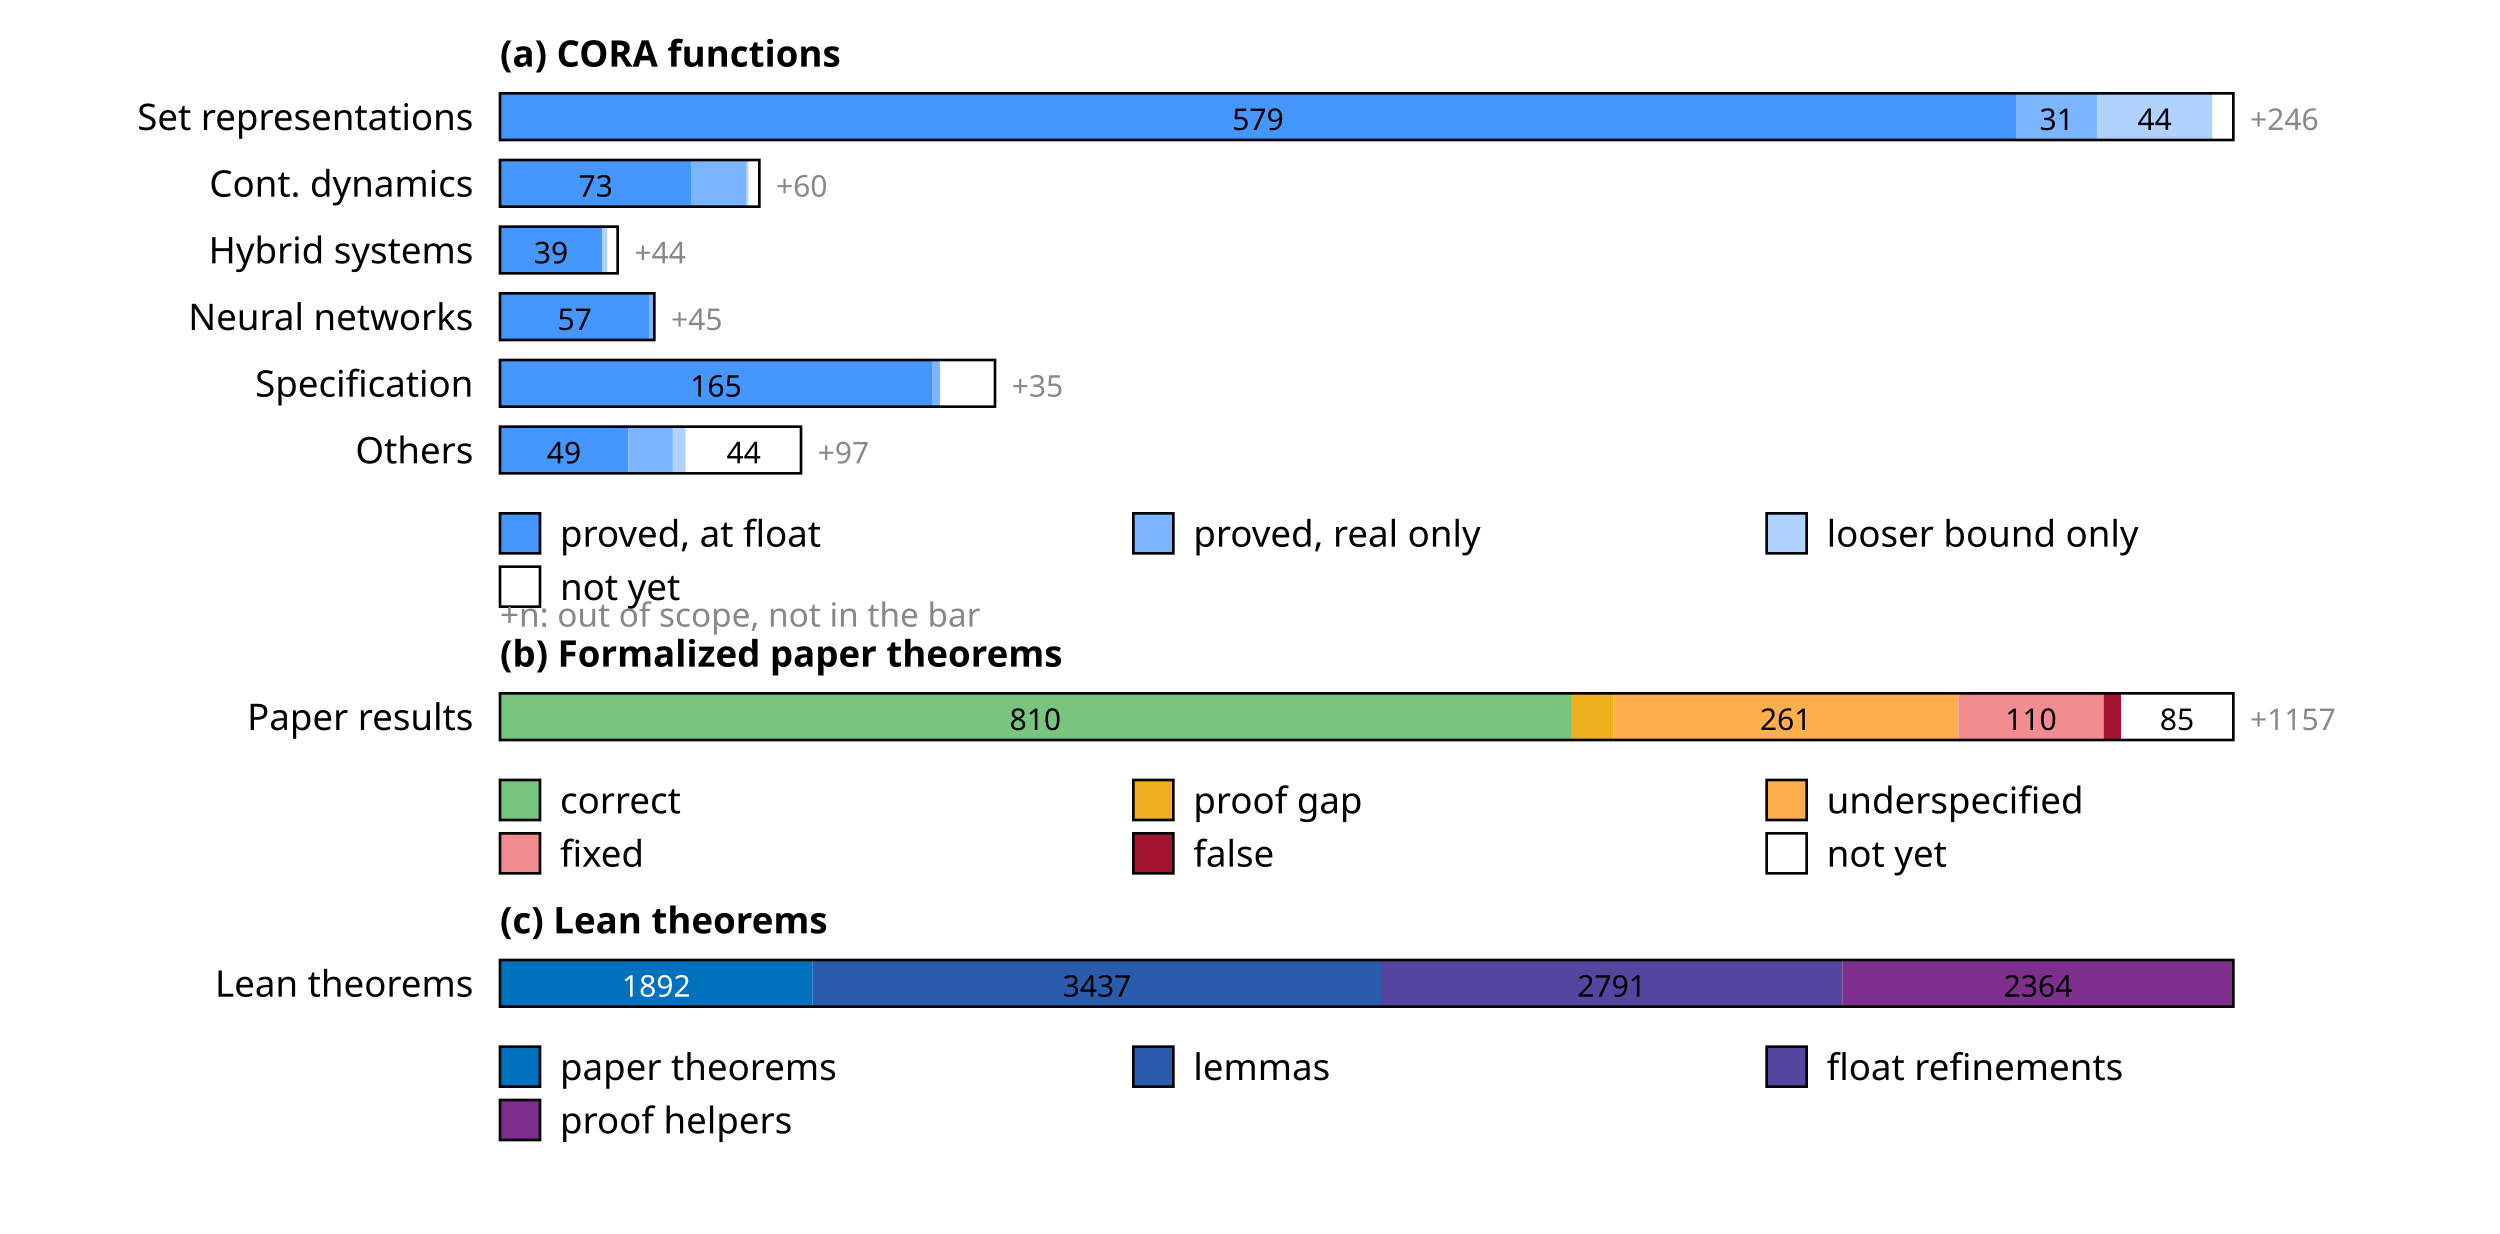
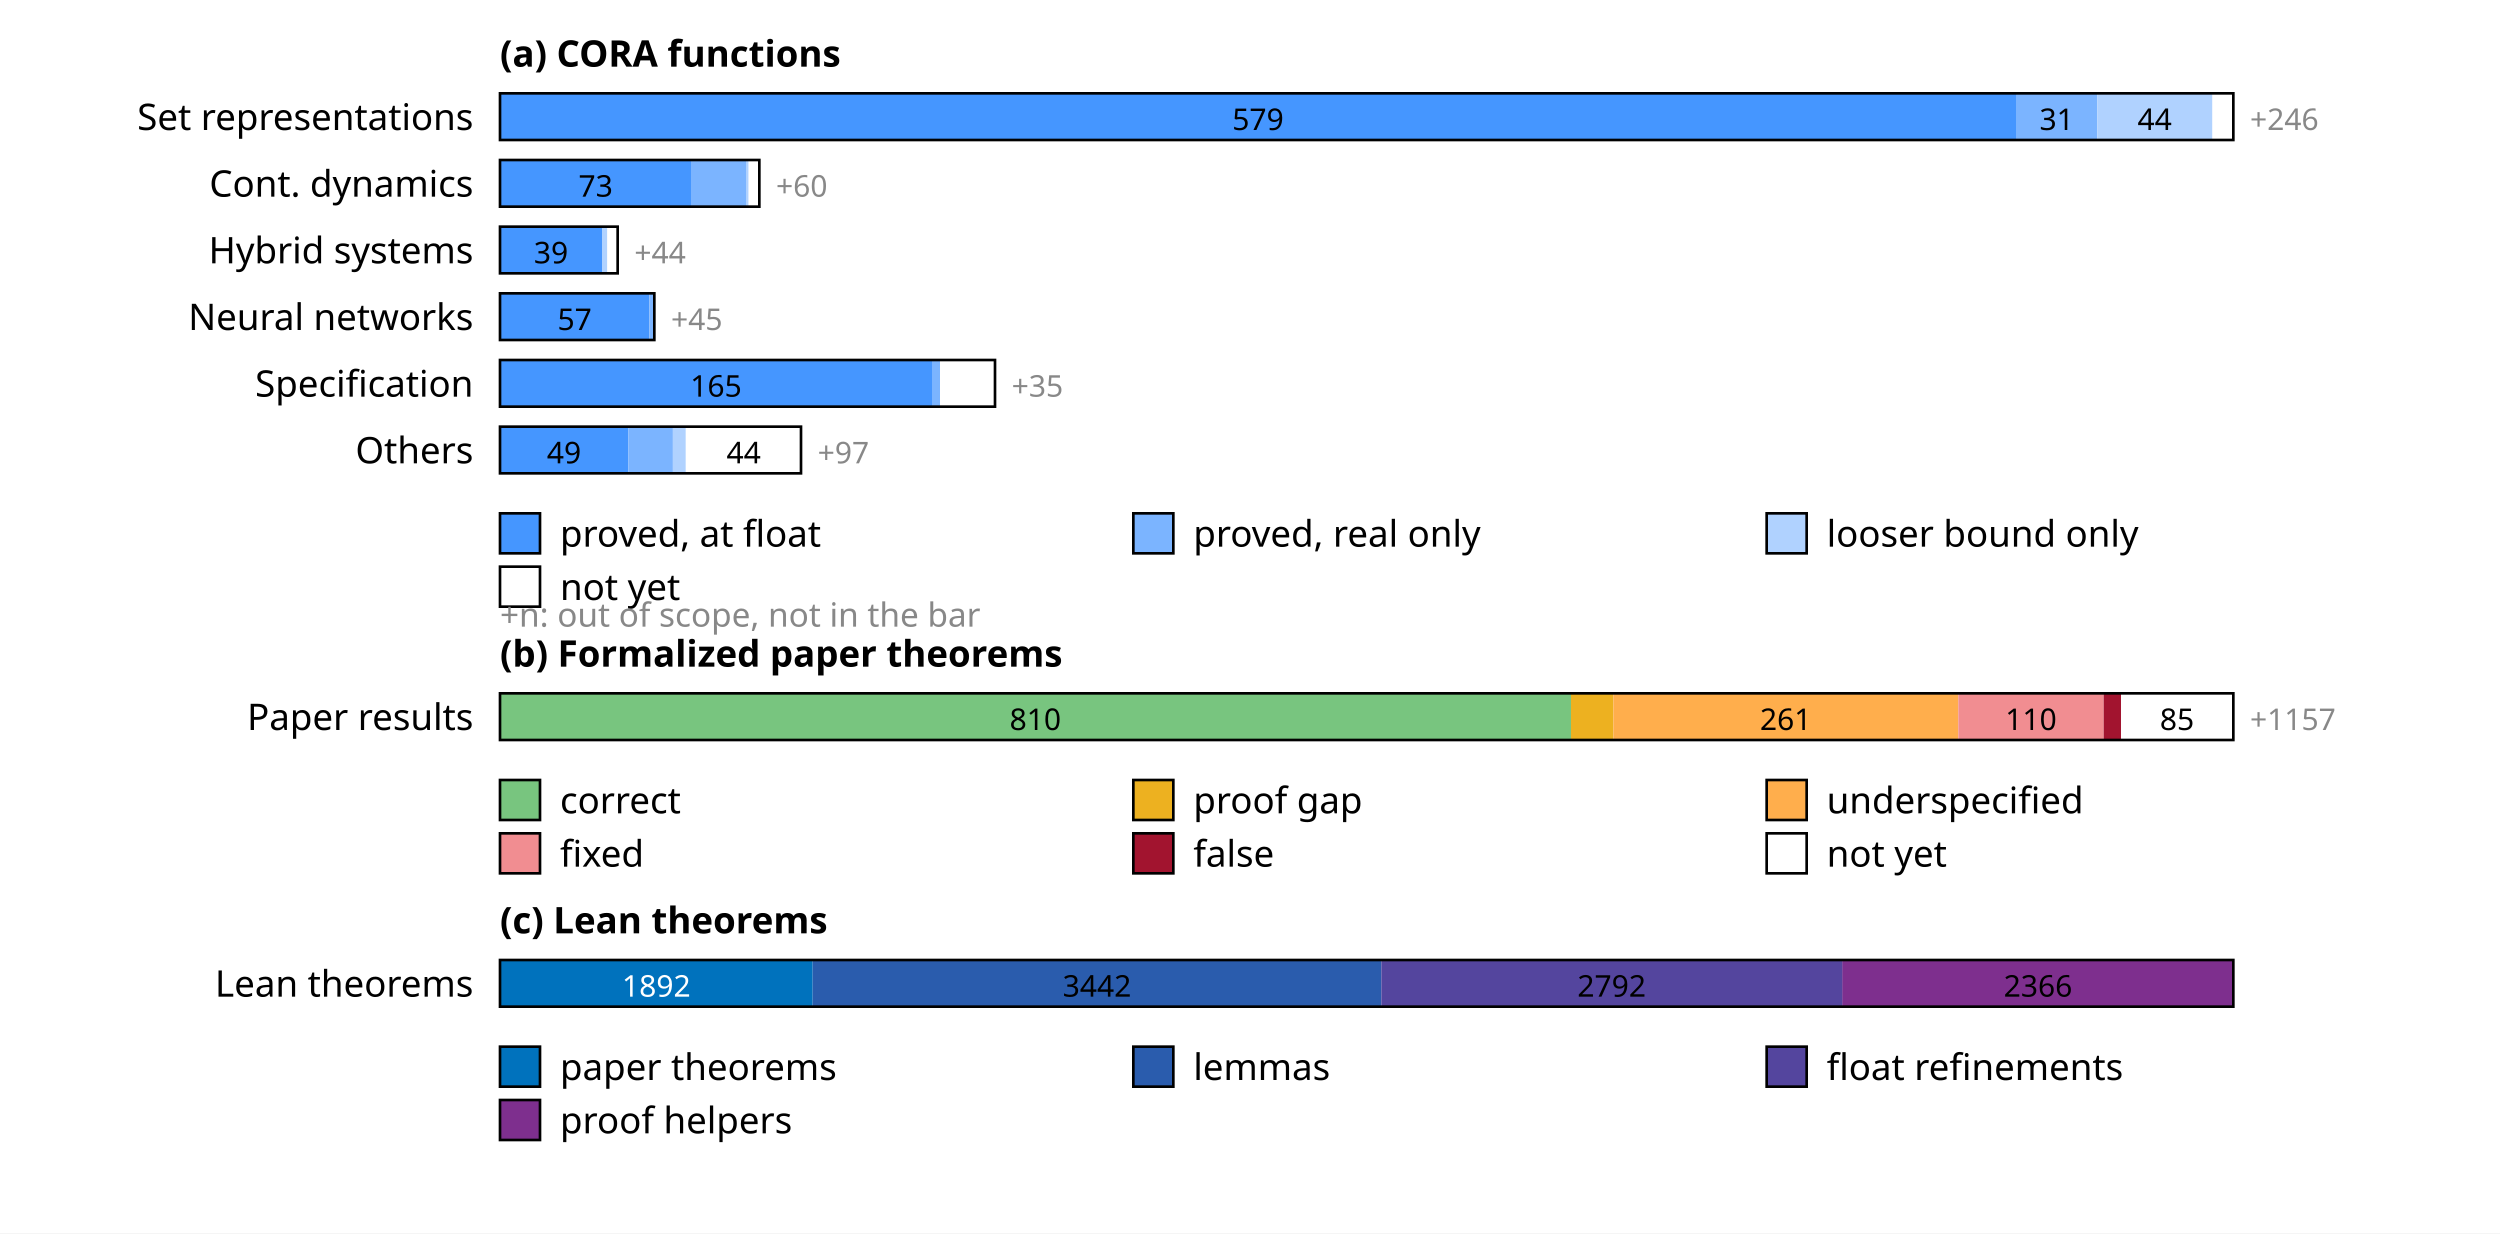
<svg xmlns="http://www.w3.org/2000/svg" width="750" height="370" font-family="sans-serif" font-size="11">
  <rect width="100%" height="100%" fill="white" />
  <text x="150" y="20" font-weight="bold">(a) CORA functions</text>
  <text x="142" y="39" text-anchor="end">Set representations</text>
  <rect x="150.0" y="28" width="454.8" height="14" fill="rgb(69,150,255)" />
  <text x="377.4" y="39" text-anchor="middle" font-size="9" fill="#000">579</text>
  <rect x="604.8" y="28" width="24.4" height="14" fill="rgb(123,180,255)" />
  <text x="617.0" y="39" text-anchor="middle" font-size="9" fill="#000">31</text>
  <rect x="629.2" y="28" width="34.6" height="14" fill="rgb(176,210,255)" />
  <text x="646.4" y="39" text-anchor="middle" font-size="9" fill="#000">44</text>
  <rect x="663.7" y="28" width="6.3" height="14" fill="rgb(255,255,255)" />
  <rect x="150" y="28" width="520.0" height="14" fill="none" stroke="#000" stroke-width="0.8" />
  <text x="675.0" y="39" font-size="9" fill="#888">+246</text>
  <text x="142" y="59" text-anchor="end">Cont. dynamics</text>
  <rect x="150.0" y="48" width="57.3" height="14" fill="rgb(69,150,255)" />
  <text x="178.7" y="59" text-anchor="middle" font-size="9" fill="#000">73</text>
  <rect x="207.3" y="48" width="16.5" height="14" fill="rgb(123,180,255)" />
  <rect x="223.8" y="48" width="0.8" height="14" fill="rgb(176,210,255)" />
  <rect x="224.6" y="48" width="3.1" height="14" fill="rgb(255,255,255)" />
  <rect x="150" y="48" width="77.8" height="14" fill="none" stroke="#000" stroke-width="0.8" />
  <text x="232.8" y="59" font-size="9" fill="#888">+60</text>
  <text x="142" y="79" text-anchor="end">Hybrid systems</text>
  <rect x="150.0" y="68" width="30.6" height="14" fill="rgb(69,150,255)" />
  <text x="165.3" y="79" text-anchor="middle" font-size="9" fill="#000">39</text>
  <rect x="180.6" y="68" width="1.6" height="14" fill="rgb(176,210,255)" />
  <rect x="182.2" y="68" width="3.1" height="14" fill="rgb(255,255,255)" />
  <rect x="150" y="68" width="35.3" height="14" fill="none" stroke="#000" stroke-width="0.8" />
  <text x="190.3" y="79" font-size="9" fill="#888">+44</text>
  <text x="142" y="99" text-anchor="end">Neural networks</text>
  <rect x="150.0" y="88" width="44.8" height="14" fill="rgb(69,150,255)" />
  <text x="172.4" y="99" text-anchor="middle" font-size="9" fill="#000">57</text>
  <rect x="194.8" y="88" width="1.6" height="14" fill="rgb(123,180,255)" />
  <rect x="150" y="88" width="46.3" height="14" fill="none" stroke="#000" stroke-width="0.8" />
  <text x="201.3" y="99" font-size="9" fill="#888">+45</text>
  <text x="142" y="119" text-anchor="end">Specification</text>
  <rect x="150.0" y="108" width="129.6" height="14" fill="rgb(69,150,255)" />
  <text x="214.8" y="119" text-anchor="middle" font-size="9" fill="#000">165</text>
  <rect x="279.6" y="108" width="2.4" height="14" fill="rgb(123,180,255)" />
  <rect x="282.0" y="108" width="16.5" height="14" fill="rgb(255,255,255)" />
  <rect x="150" y="108" width="148.5" height="14" fill="none" stroke="#000" stroke-width="0.8" />
  <text x="303.5" y="119" font-size="9" fill="#888">+35</text>
  <text x="142" y="139" text-anchor="end">Others</text>
  <rect x="150.0" y="128" width="38.5" height="14" fill="rgb(69,150,255)" />
  <text x="169.2" y="139" text-anchor="middle" font-size="9" fill="#000">49</text>
  <rect x="188.5" y="128" width="13.4" height="14" fill="rgb(123,180,255)" />
  <rect x="201.8" y="128" width="3.9" height="14" fill="rgb(176,210,255)" />
  <rect x="205.8" y="128" width="34.6" height="14" fill="rgb(255,255,255)" />
  <text x="223.1" y="139" text-anchor="middle" font-size="9" fill="#000">44</text>
  <rect x="150" y="128" width="90.3" height="14" fill="none" stroke="#000" stroke-width="0.8" />
  <text x="245.3" y="139" font-size="9" fill="#888">+97</text>
  <rect x="150" y="154" width="12" height="12" fill="rgb(69,150,255)" stroke="#000" stroke-width="0.8" />
  <text x="168" y="164">proved, at float</text>
  <rect x="340" y="154" width="12" height="12" fill="rgb(123,180,255)" stroke="#000" stroke-width="0.8" />
  <text x="358" y="164">proved, real only</text>
  <rect x="530" y="154" width="12" height="12" fill="rgb(176,210,255)" stroke="#000" stroke-width="0.8" />
  <text x="548" y="164">looser bound only</text>
  <rect x="150" y="170" width="12" height="12" fill="rgb(255,255,255)" stroke="#000" stroke-width="0.8" />
  <text x="168" y="180">not yet</text>
  <text x="150" y="188" font-size="10" fill="#888">+n: out of scope, not in the bar</text>
  <text x="150" y="200" font-weight="bold">(b) Formalized paper theorems</text>
  <text x="142" y="219" text-anchor="end">Paper results</text>
  <rect x="150.0" y="208" width="321.3" height="14" fill="rgb(120,197,127)" />
  <text x="310.6" y="219" text-anchor="middle" font-size="9" fill="#000">810</text>
  <rect x="471.3" y="208" width="12.7" height="14" fill="rgb(237,177,32)" />
  <rect x="484.0" y="208" width="103.5" height="14" fill="rgb(255,174,76)" />
  <text x="535.7" y="219" text-anchor="middle" font-size="9" fill="#000">261</text>
  <rect x="587.5" y="208" width="43.6" height="14" fill="rgb(241,141,145)" />
  <text x="609.3" y="219" text-anchor="middle" font-size="9" fill="#000">110</text>
  <rect x="631.1" y="208" width="5.2" height="14" fill="rgb(162,20,47)" />
  <rect x="636.3" y="208" width="33.7" height="14" fill="rgb(255,255,255)" />
  <text x="653.1" y="219" text-anchor="middle" font-size="9" fill="#000">85</text>
  <rect x="150" y="208" width="520.0" height="14" fill="none" stroke="#000" stroke-width="0.8" />
  <text x="675.0" y="219" font-size="9" fill="#888">+1157</text>
  <rect x="150" y="234" width="12" height="12" fill="rgb(120,197,127)" stroke="#000" stroke-width="0.8" />
  <text x="168" y="244">correct</text>
  <rect x="340" y="234" width="12" height="12" fill="rgb(237,177,32)" stroke="#000" stroke-width="0.8" />
  <text x="358" y="244">proof gap</text>
  <rect x="530" y="234" width="12" height="12" fill="rgb(255,174,76)" stroke="#000" stroke-width="0.8" />
  <text x="548" y="244">underspecified</text>
  <rect x="150" y="250" width="12" height="12" fill="rgb(241,141,145)" stroke="#000" stroke-width="0.8" />
  <text x="168" y="260">fixed</text>
  <rect x="340" y="250" width="12" height="12" fill="rgb(162,20,47)" stroke="#000" stroke-width="0.8" />
  <text x="358" y="260">false</text>
  <rect x="530" y="250" width="12" height="12" fill="rgb(255,255,255)" stroke="#000" stroke-width="0.8" />
  <text x="548" y="260">not yet</text>
  <text x="150" y="280" font-weight="bold">(c) Lean theorems</text>
  <text x="142" y="299" text-anchor="end">Lean theorems</text>
  <rect x="150.0" y="288" width="93.8" height="14" fill="rgb(0,114,189)" />
  <text x="196.9" y="299" text-anchor="middle" font-size="9" fill="#fff">1892</text>
-   <rect x="243.8" y="288" width="170.5" height="14" fill="rgb(42,92,173)" />
-   <text x="329.1" y="299" text-anchor="middle" font-size="9" fill="#000">3437</text>
-   <rect x="414.3" y="288" width="138.4" height="14" fill="rgb(84,69,158)" />
-   <text x="483.5" y="299" text-anchor="middle" font-size="9" fill="#000">2791</text>
+   <rect x="243.8" y="288" width="170.6" height="14" fill="rgb(42,92,173)" />
+   <text x="329.1" y="299" text-anchor="middle" font-size="9" fill="#000">3442</text>
+   <rect x="414.4" y="288" width="138.4" height="14" fill="rgb(84,69,158)" />
+   <text x="483.5" y="299" text-anchor="middle" font-size="9" fill="#000">2792</text>
  <rect x="552.7" y="288" width="117.3" height="14" fill="rgb(126,47,142)" />
-   <text x="611.4" y="299" text-anchor="middle" font-size="9" fill="#000">2364</text>
+   <text x="611.4" y="299" text-anchor="middle" font-size="9" fill="#000">2366</text>
  <rect x="150" y="288" width="520.0" height="14" fill="none" stroke="#000" stroke-width="0.8" />
  <rect x="150" y="314" width="12" height="12" fill="rgb(0,114,189)" stroke="#000" stroke-width="0.8" />
  <text x="168" y="324">paper theorems</text>
  <rect x="340" y="314" width="12" height="12" fill="rgb(42,92,173)" stroke="#000" stroke-width="0.8" />
  <text x="358" y="324">lemmas</text>
  <rect x="530" y="314" width="12" height="12" fill="rgb(84,69,158)" stroke="#000" stroke-width="0.8" />
  <text x="548" y="324">float refinements</text>
  <rect x="150" y="330" width="12" height="12" fill="rgb(126,47,142)" stroke="#000" stroke-width="0.8" />
  <text x="168" y="340">proof helpers</text>
</svg>
